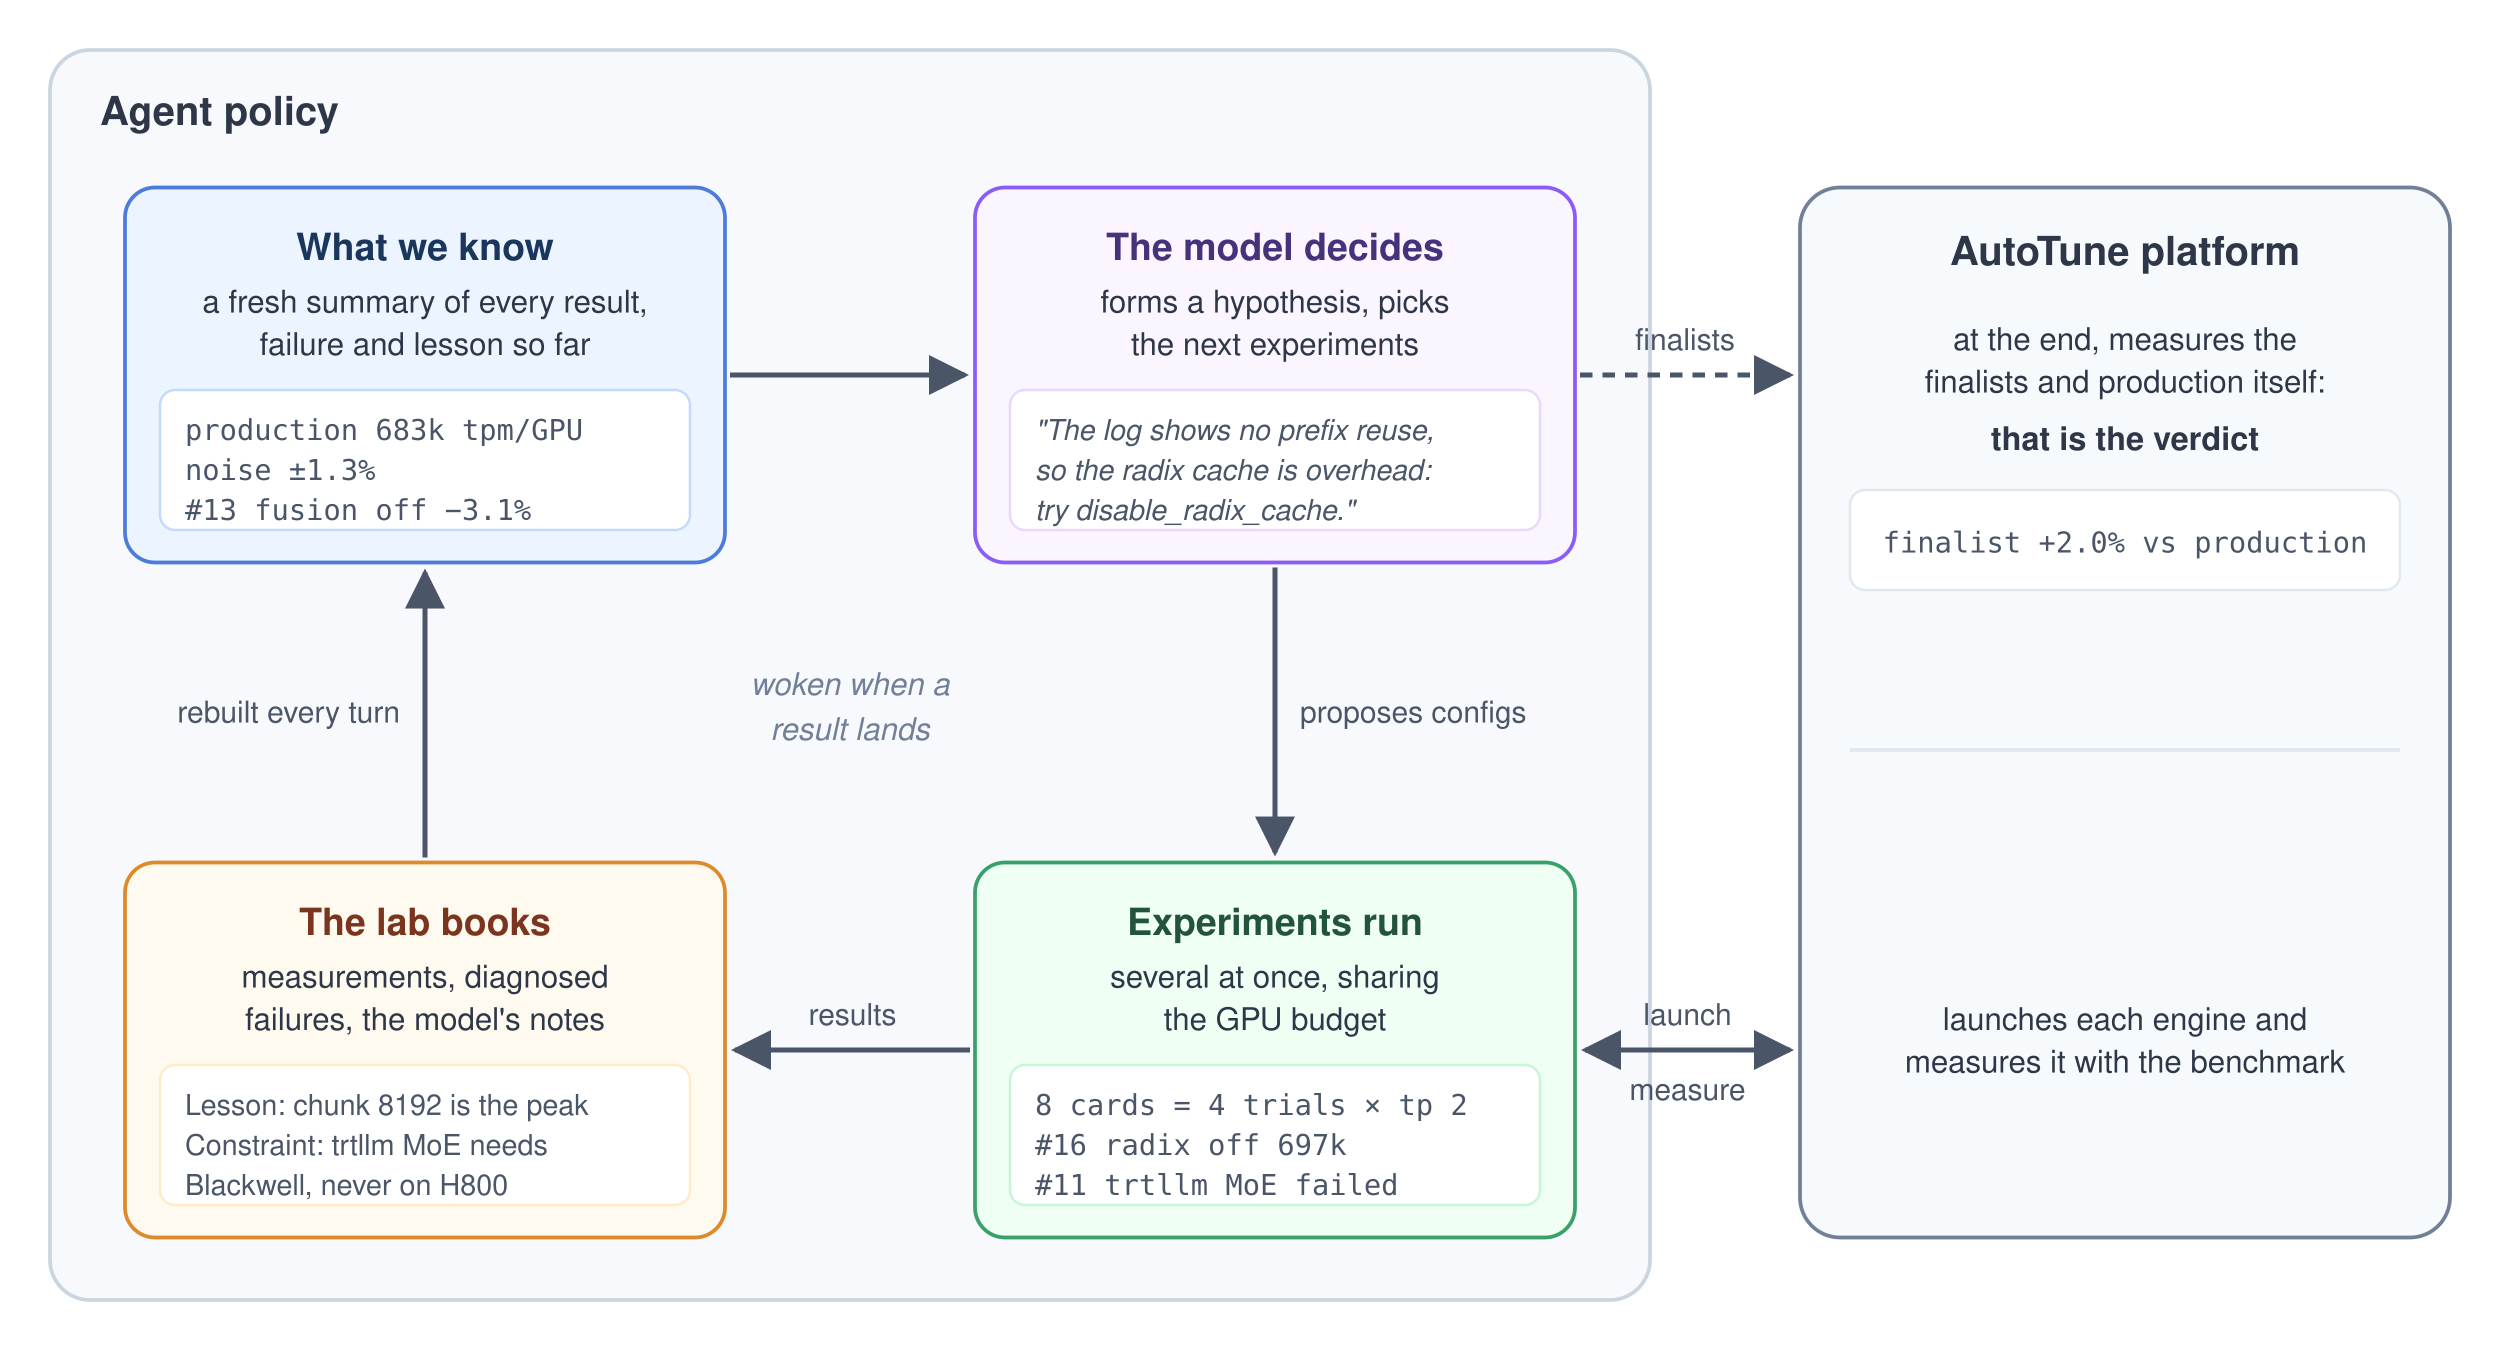
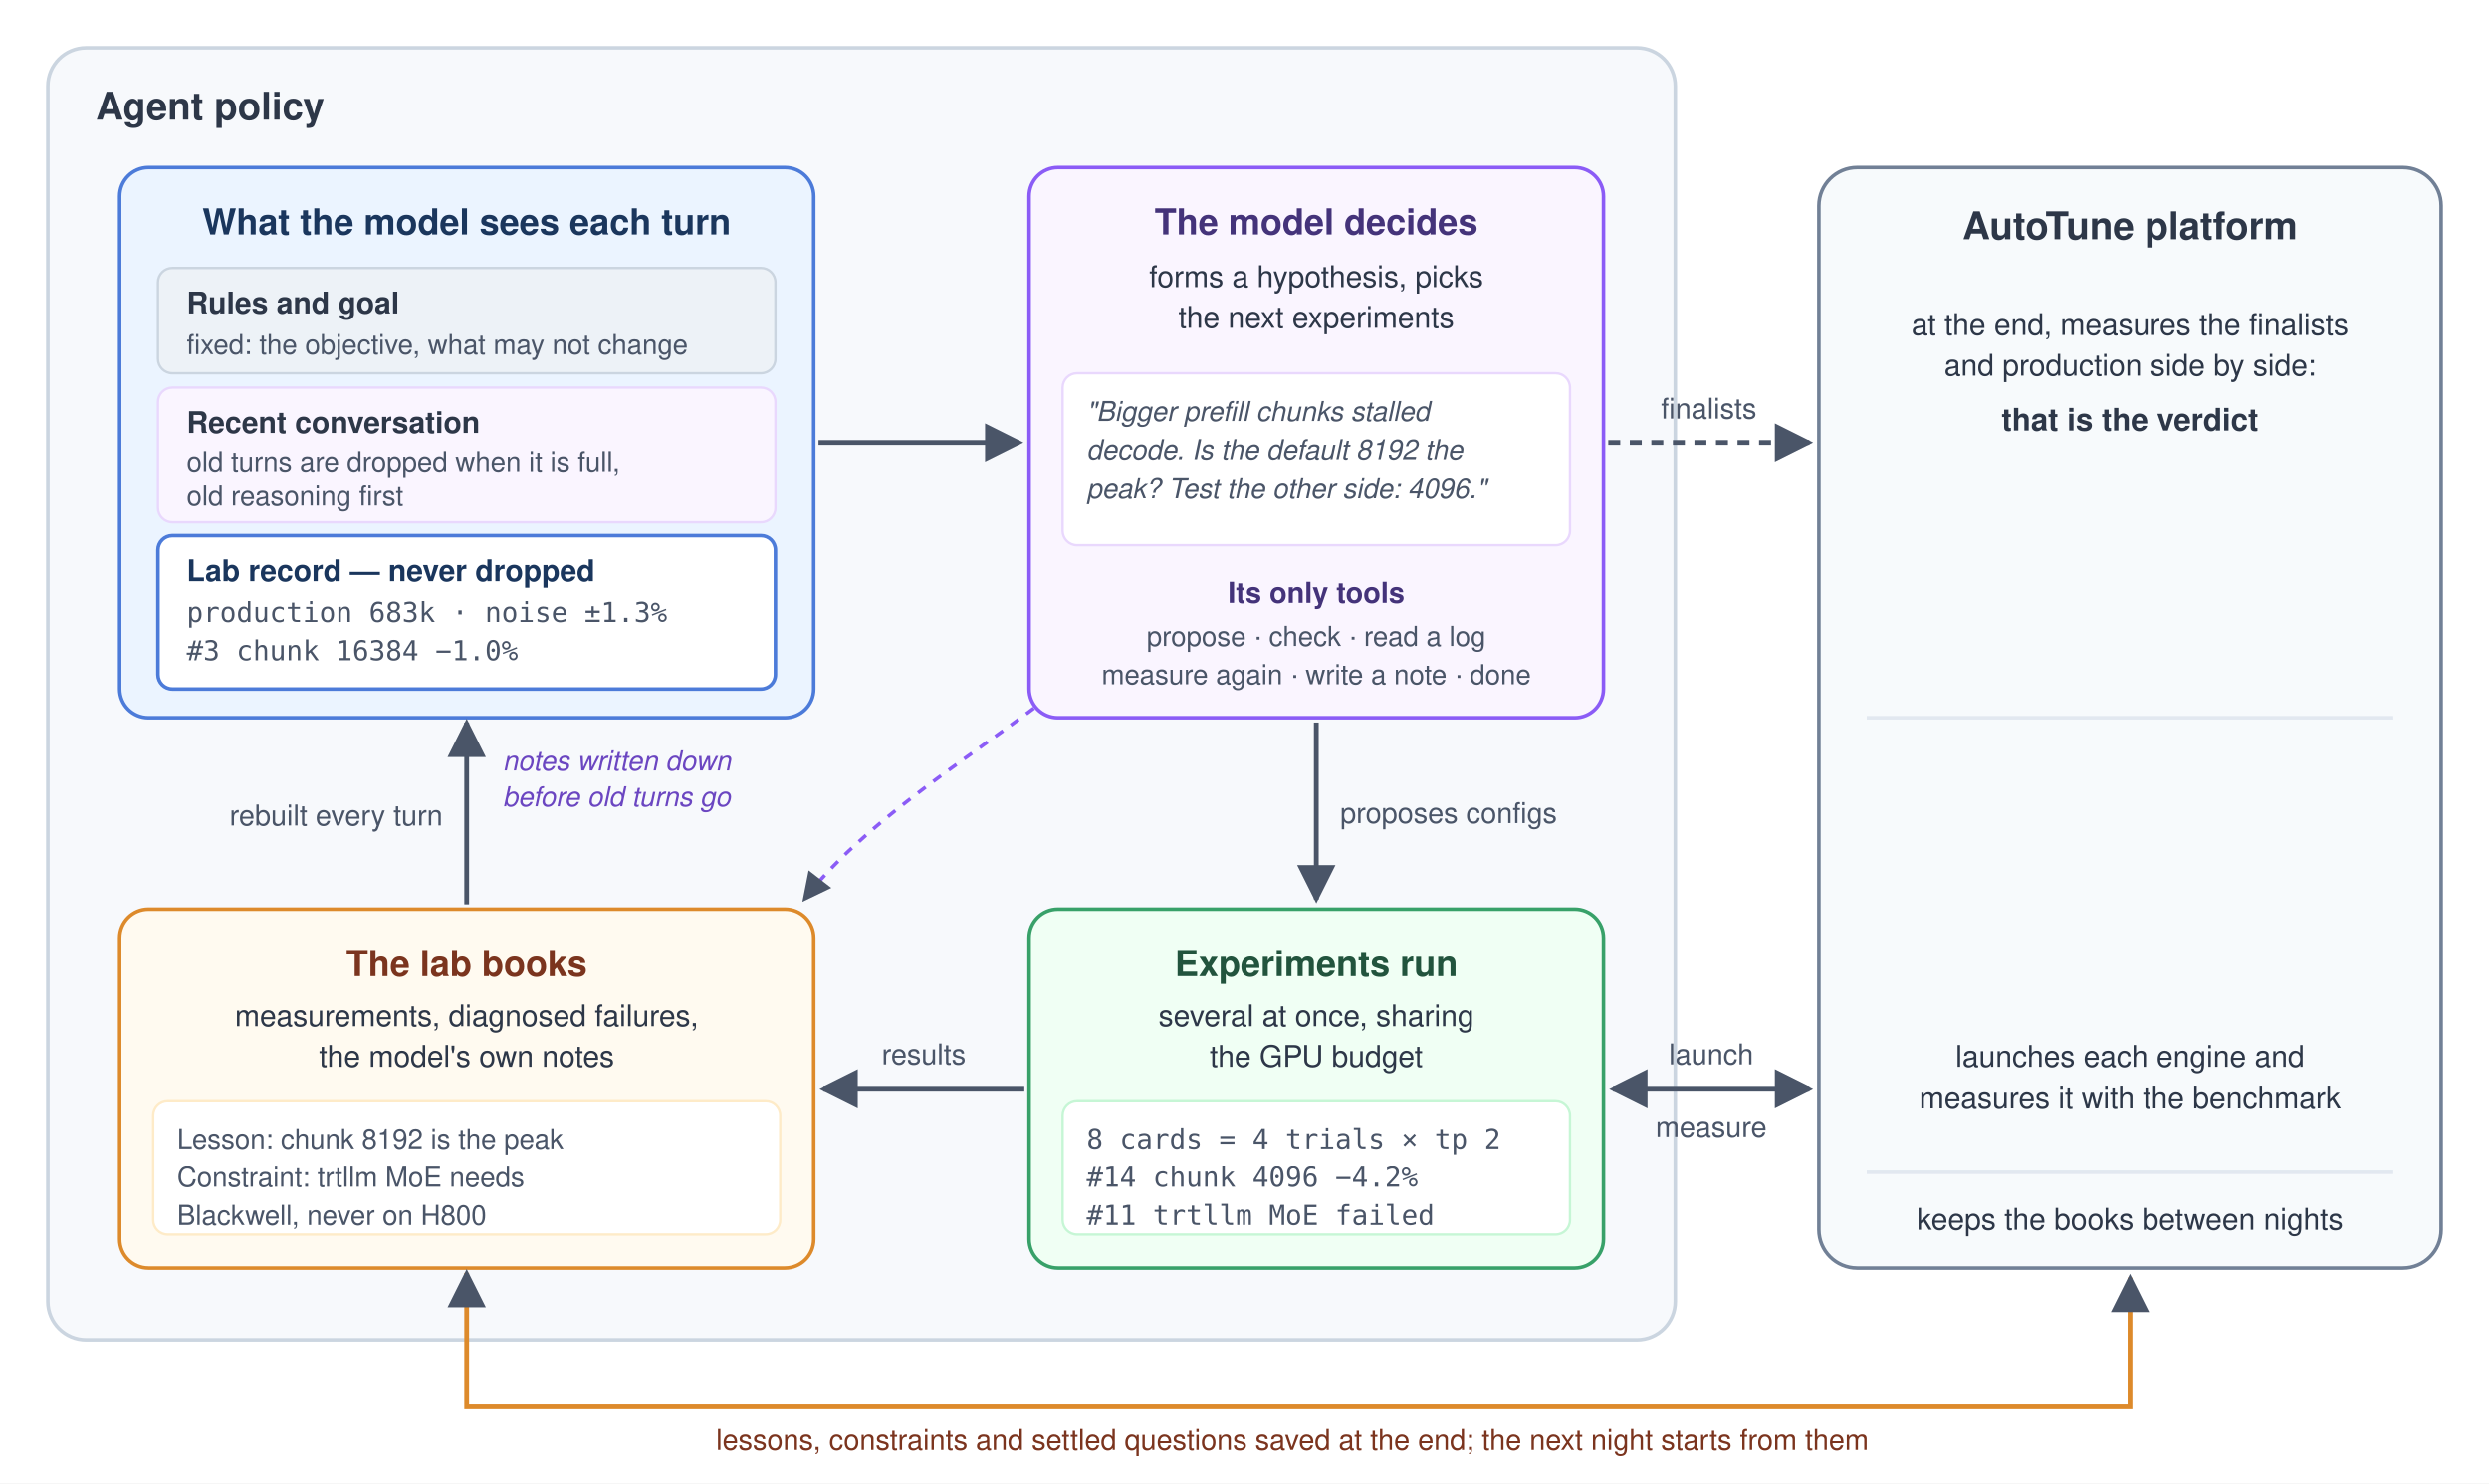
- <svg xmlns="http://www.w3.org/2000/svg" width="1000" height="540" viewBox="0 0 1000 540" font-family="-apple-system, Segoe UI, Helvetica, Arial, sans-serif">
+ <svg xmlns="http://www.w3.org/2000/svg" width="1040" height="620" viewBox="0 0 1040 620" font-family="-apple-system, Segoe UI, Helvetica, Arial, sans-serif">
  <defs>
    <marker id="arrow" viewBox="0 0 10 10" refX="9" refY="5" markerWidth="8" markerHeight="8" orient="auto-start-reverse">
      <path d="M0,0 L10,5 L0,10 z" fill="#4a5568" />
    </marker>
  </defs>
-   <rect width="1000" height="540" fill="#ffffff" />
-   <rect x="20" y="20" width="640" height="500" rx="16" fill="#f7f9fc" stroke="#cbd5e0" stroke-width="1.5" />
+   <rect width="1040" height="620" fill="#ffffff" />
+   <rect x="20" y="20" width="680" height="540" rx="16" fill="#f7f9fc" stroke="#cbd5e0" stroke-width="1.5" />
  <text x="40" y="50" font-size="16" font-weight="600" fill="#2d3748">Agent policy</text>
-   <rect x="50" y="75" width="240" height="150" rx="12" fill="#ebf4ff" stroke="#4c7bd9" stroke-width="1.5" />
-   <text x="170" y="104" font-size="15" font-weight="600" fill="#1a365d" text-anchor="middle">What we know</text>
-   <text x="170" y="125" font-size="12.5" fill="#2d3748" text-anchor="middle">a fresh summary of every result,</text>
-   <text x="170" y="142" font-size="12.5" fill="#2d3748" text-anchor="middle">failure and lesson so far</text>
-   <rect x="64" y="156" width="212" height="56" rx="6" fill="#ffffff" stroke="#c3dafe" />
-   <text x="74" y="176" font-size="11.5" fill="#4a5568" font-family="Menlo, Consolas, monospace">production   683k tpm/GPU</text>
-   <text x="74" y="192" font-size="11.5" fill="#4a5568" font-family="Menlo, Consolas, monospace">noise        ±1.3%</text>
-   <text x="74" y="208" font-size="11.5" fill="#4a5568" font-family="Menlo, Consolas, monospace">#13 fusion off   −3.1%</text>
-   <rect x="390" y="75" width="240" height="150" rx="12" fill="#faf5ff" stroke="#8b5cf6" stroke-width="1.5" />
-   <text x="510" y="104" font-size="15" font-weight="600" fill="#44337a" text-anchor="middle">The model decides</text>
-   <text x="510" y="125" font-size="12.5" fill="#2d3748" text-anchor="middle">forms a hypothesis, picks</text>
-   <text x="510" y="142" font-size="12.5" fill="#2d3748" text-anchor="middle">the next experiments</text>
-   <rect x="404" y="156" width="212" height="56" rx="6" fill="#ffffff" stroke="#e9d8fd" />
-   <text x="414" y="176" font-size="11.5" fill="#4a5568" font-style="italic">"The log shows no prefix reuse,</text>
-   <text x="414" y="192" font-size="11.5" fill="#4a5568" font-style="italic">so the radix cache is overhead:</text>
-   <text x="414" y="208" font-size="11.5" fill="#4a5568" font-style="italic">try disable_radix_cache."</text>
-   <rect x="390" y="345" width="240" height="150" rx="12" fill="#f0fff4" stroke="#38a169" stroke-width="1.5" />
-   <text x="510" y="374" font-size="15" font-weight="600" fill="#22543d" text-anchor="middle">Experiments run</text>
-   <text x="510" y="395" font-size="12.5" fill="#2d3748" text-anchor="middle">several at once, sharing</text>
-   <text x="510" y="412" font-size="12.5" fill="#2d3748" text-anchor="middle">the GPU budget</text>
-   <rect x="404" y="426" width="212" height="56" rx="6" fill="#ffffff" stroke="#c6f6d5" />
-   <text x="414" y="446" font-size="11.5" fill="#4a5568" font-family="Menlo, Consolas, monospace">8 cards = 4 trials × tp 2</text>
-   <text x="414" y="462" font-size="11.5" fill="#4a5568" font-family="Menlo, Consolas, monospace">#16 radix off   697k</text>
-   <text x="414" y="478" font-size="11.5" fill="#4a5568" font-family="Menlo, Consolas, monospace">#11 trtllm MoE  failed</text>
-   <rect x="50" y="345" width="240" height="150" rx="12" fill="#fffaf0" stroke="#dd8a2b" stroke-width="1.5" />
-   <text x="170" y="374" font-size="15" font-weight="600" fill="#7b341e" text-anchor="middle">The lab books</text>
-   <text x="170" y="395" font-size="12.5" fill="#2d3748" text-anchor="middle">measurements, diagnosed</text>
-   <text x="170" y="412" font-size="12.5" fill="#2d3748" text-anchor="middle">failures, the model's notes</text>
-   <rect x="64" y="426" width="212" height="56" rx="6" fill="#ffffff" stroke="#feebc8" />
-   <text x="74" y="446" font-size="11.5" fill="#4a5568">Lesson: chunk 8192 is the peak</text>
-   <text x="74" y="462" font-size="11.5" fill="#4a5568">Constraint: trtllm MoE needs</text>
-   <text x="74" y="478" font-size="11.5" fill="#4a5568">Blackwell, never on H800</text>
-   <line x1="292" y1="150" x2="386" y2="150" stroke="#4a5568" stroke-width="2" marker-end="url(#arrow)" />
-   <line x1="510" y1="227" x2="510" y2="341" stroke="#4a5568" stroke-width="2" marker-end="url(#arrow)" />
-   <text x="520" y="289" font-size="12" fill="#4a5568">proposes configs</text>
-   <line x1="388" y1="420" x2="294" y2="420" stroke="#4a5568" stroke-width="2" marker-end="url(#arrow)" />
-   <text x="341" y="410" font-size="12" fill="#4a5568" text-anchor="middle">results</text>
-   <line x1="170" y1="343" x2="170" y2="229" stroke="#4a5568" stroke-width="2" marker-end="url(#arrow)" />
-   <text x="160" y="289" font-size="12" fill="#4a5568" text-anchor="end">rebuilt every turn</text>
-   <text x="340" y="278" font-size="12.5" fill="#718096" text-anchor="middle" font-style="italic">woken when a</text>
-   <text x="340" y="296" font-size="12.5" fill="#718096" text-anchor="middle" font-style="italic">result lands</text>
-   <rect x="720" y="75" width="260" height="420" rx="16" fill="#f7fafc" stroke="#718096" stroke-width="1.5" />
-   <text x="850" y="106" font-size="16" font-weight="600" fill="#2d3748" text-anchor="middle">AutoTune platform</text>
-   <text x="850" y="140" font-size="12.5" fill="#2d3748" text-anchor="middle">at the end, measures the</text>
-   <text x="850" y="157" font-size="12.5" fill="#2d3748" text-anchor="middle">finalists and production itself:</text>
-   <text x="850" y="180" font-size="13" font-weight="600" fill="#2d3748" text-anchor="middle">that is the verdict</text>
-   <rect x="740" y="196" width="220" height="40" rx="6" fill="#ffffff" stroke="#e2e8f0" />
-   <text x="850" y="221" font-size="11.5" fill="#4a5568" text-anchor="middle" font-family="Menlo, Consolas, monospace">finalist +2.0% vs production</text>
-   <line x1="740" y1="300" x2="960" y2="300" stroke="#e2e8f0" stroke-width="1.5" />
-   <text x="850" y="412" font-size="12.5" fill="#2d3748" text-anchor="middle">launches each engine and</text>
-   <text x="850" y="429" font-size="12.5" fill="#2d3748" text-anchor="middle">measures it with the benchmark</text>
-   <line x1="632" y1="150" x2="716" y2="150" stroke="#4a5568" stroke-width="2" stroke-dasharray="5 4" marker-end="url(#arrow)" />
-   <text x="674" y="140" font-size="12" fill="#4a5568" text-anchor="middle">finalists</text>
-   <line x1="634" y1="420" x2="716" y2="420" stroke="#4a5568" stroke-width="2" marker-start="url(#arrow)" marker-end="url(#arrow)" />
-   <text x="675" y="410" font-size="12" fill="#4a5568" text-anchor="middle">launch</text>
-   <text x="675" y="440" font-size="12" fill="#4a5568" text-anchor="middle">measure</text>
+   <rect x="50" y="70" width="290" height="230" rx="12" fill="#ebf4ff" stroke="#4c7bd9" stroke-width="1.5" />
+   <text x="195" y="98" font-size="15" font-weight="600" fill="#1a365d" text-anchor="middle">What the model sees each turn</text>
+   <rect x="66" y="112" width="258" height="44" rx="6" fill="#edf2f7" stroke="#cbd5e0" />
+   <text x="78" y="131" font-size="12.5" font-weight="600" fill="#2d3748">Rules and goal</text>
+   <text x="78" y="148" font-size="11.5" fill="#4a5568">fixed: the objective, what may not change</text>
+   <rect x="66" y="162" width="258" height="56" rx="6" fill="#faf5ff" stroke="#e9d8fd" />
+   <text x="78" y="181" font-size="12.5" font-weight="600" fill="#2d3748">Recent conversation</text>
+   <text x="78" y="197" font-size="11.5" fill="#4a5568">old turns are dropped when it is full,</text>
+   <text x="78" y="211" font-size="11.5" fill="#4a5568">old reasoning first</text>
+   <rect x="66" y="224" width="258" height="64" rx="6" fill="#ffffff" stroke="#4c7bd9" stroke-width="1.5" />
+   <text x="78" y="243" font-size="12.5" font-weight="600" fill="#1a365d">Lab record — never dropped</text>
+   <text x="78" y="260" font-size="11.5" fill="#4a5568" font-family="Menlo, Consolas, monospace">production 683k · noise ±1.3%</text>
+   <text x="78" y="276" font-size="11.5" fill="#4a5568" font-family="Menlo, Consolas, monospace">#3 chunk 16384   −1.0%</text>
+   <rect x="430" y="70" width="240" height="230" rx="12" fill="#faf5ff" stroke="#8b5cf6" stroke-width="1.5" />
+   <text x="550" y="98" font-size="15" font-weight="600" fill="#44337a" text-anchor="middle">The model decides</text>
+   <text x="550" y="120" font-size="12.5" fill="#2d3748" text-anchor="middle">forms a hypothesis, picks</text>
+   <text x="550" y="137" font-size="12.5" fill="#2d3748" text-anchor="middle">the next experiments</text>
+   <rect x="444" y="156" width="212" height="72" rx="6" fill="#ffffff" stroke="#e9d8fd" />
+   <text x="454" y="176" font-size="11.5" fill="#4a5568" font-style="italic">"Bigger prefill chunks stalled</text>
+   <text x="454" y="192" font-size="11.5" fill="#4a5568" font-style="italic">decode. Is the default 8192 the</text>
+   <text x="454" y="208" font-size="11.5" fill="#4a5568" font-style="italic">peak? Test the other side: 4096."</text>
+   <text x="550" y="252" font-size="12" font-weight="600" fill="#44337a" text-anchor="middle">Its only tools</text>
+   <text x="550" y="270" font-size="11.5" fill="#4a5568" text-anchor="middle">propose · check · read a log</text>
+   <text x="550" y="286" font-size="11.5" fill="#4a5568" text-anchor="middle">measure again · write a note · done</text>
+   <rect x="430" y="380" width="240" height="150" rx="12" fill="#f0fff4" stroke="#38a169" stroke-width="1.5" />
+   <text x="550" y="408" font-size="15" font-weight="600" fill="#22543d" text-anchor="middle">Experiments run</text>
+   <text x="550" y="429" font-size="12.5" fill="#2d3748" text-anchor="middle">several at once, sharing</text>
+   <text x="550" y="446" font-size="12.5" fill="#2d3748" text-anchor="middle">the GPU budget</text>
+   <rect x="444" y="460" width="212" height="56" rx="6" fill="#ffffff" stroke="#c6f6d5" />
+   <text x="454" y="480" font-size="11.5" fill="#4a5568" font-family="Menlo, Consolas, monospace">8 cards = 4 trials × tp 2</text>
+   <text x="454" y="496" font-size="11.5" fill="#4a5568" font-family="Menlo, Consolas, monospace">#14 chunk 4096   −4.2%</text>
+   <text x="454" y="512" font-size="11.5" fill="#4a5568" font-family="Menlo, Consolas, monospace">#11 trtllm MoE   failed</text>
+   <rect x="50" y="380" width="290" height="150" rx="12" fill="#fffaf0" stroke="#dd8a2b" stroke-width="1.5" />
+   <text x="195" y="408" font-size="15" font-weight="600" fill="#7b341e" text-anchor="middle">The lab books</text>
+   <text x="195" y="429" font-size="12.5" fill="#2d3748" text-anchor="middle">measurements, diagnosed failures,</text>
+   <text x="195" y="446" font-size="12.5" fill="#2d3748" text-anchor="middle">the model's own notes</text>
+   <rect x="64" y="460" width="262" height="56" rx="6" fill="#ffffff" stroke="#feebc8" />
+   <text x="74" y="480" font-size="11.5" fill="#4a5568">Lesson: chunk 8192 is the peak</text>
+   <text x="74" y="496" font-size="11.5" fill="#4a5568">Constraint: trtllm MoE needs</text>
+   <text x="74" y="512" font-size="11.5" fill="#4a5568">Blackwell, never on H800</text>
+   <line x1="342" y1="185" x2="426" y2="185" stroke="#4a5568" stroke-width="2" marker-end="url(#arrow)" />
+   <line x1="550" y1="302" x2="550" y2="376" stroke="#4a5568" stroke-width="2" marker-end="url(#arrow)" />
+   <text x="560" y="344" font-size="12" fill="#4a5568">proposes configs</text>
+   <line x1="428" y1="455" x2="344" y2="455" stroke="#4a5568" stroke-width="2" marker-end="url(#arrow)" />
+   <text x="386" y="445" font-size="12" fill="#4a5568" text-anchor="middle">results</text>
+   <line x1="195" y1="378" x2="195" y2="302" stroke="#4a5568" stroke-width="2" marker-end="url(#arrow)" />
+   <text x="185" y="345" font-size="12" fill="#4a5568" text-anchor="end">rebuilt every turn</text>
+   <path d="M432,296 C400,320 360,345 336,376" fill="none" stroke="#8b5cf6" stroke-width="1.5" stroke-dasharray="4 4" marker-end="url(#arrow)" />
+   <text x="210" y="322" font-size="11.5" fill="#6b46c1" font-style="italic">notes written down</text>
+   <text x="210" y="337" font-size="11.5" fill="#6b46c1" font-style="italic">before old turns go</text>
+   <rect x="760" y="70" width="260" height="460" rx="16" fill="#f7fafc" stroke="#718096" stroke-width="1.5" />
+   <text x="890" y="100" font-size="16" font-weight="600" fill="#2d3748" text-anchor="middle">AutoTune platform</text>
+   <text x="890" y="140" font-size="12.5" fill="#2d3748" text-anchor="middle">at the end, measures the finalists</text>
+   <text x="890" y="157" font-size="12.5" fill="#2d3748" text-anchor="middle">and production side by side:</text>
+   <text x="890" y="180" font-size="13" font-weight="600" fill="#2d3748" text-anchor="middle">that is the verdict</text>
+   <line x1="780" y1="300" x2="1000" y2="300" stroke="#e2e8f0" stroke-width="1.5" />
+   <text x="890" y="446" font-size="12.5" fill="#2d3748" text-anchor="middle">launches each engine and</text>
+   <text x="890" y="463" font-size="12.5" fill="#2d3748" text-anchor="middle">measures it with the benchmark</text>
+   <line x1="780" y1="490" x2="1000" y2="490" stroke="#e2e8f0" stroke-width="1.5" />
+   <text x="890" y="514" font-size="12.5" fill="#2d3748" text-anchor="middle">keeps the books between nights</text>
+   <line x1="672" y1="185" x2="756" y2="185" stroke="#4a5568" stroke-width="2" stroke-dasharray="5 4" marker-end="url(#arrow)" />
+   <text x="714" y="175" font-size="12" fill="#4a5568" text-anchor="middle">finalists</text>
+   <line x1="674" y1="455" x2="756" y2="455" stroke="#4a5568" stroke-width="2" marker-start="url(#arrow)" marker-end="url(#arrow)" />
+   <text x="715" y="445" font-size="12" fill="#4a5568" text-anchor="middle">launch</text>
+   <text x="715" y="475" font-size="12" fill="#4a5568" text-anchor="middle">measure</text>
+   <path d="M195,532 L195,588 L890,588 L890,534" fill="none" stroke="#dd8a2b" stroke-width="2" marker-start="url(#arrow)" marker-end="url(#arrow)" />
+   <text x="540" y="606" font-size="12" fill="#7b341e" text-anchor="middle">lessons, constraints and settled questions saved at the end; the next night starts from them</text>
</svg>
